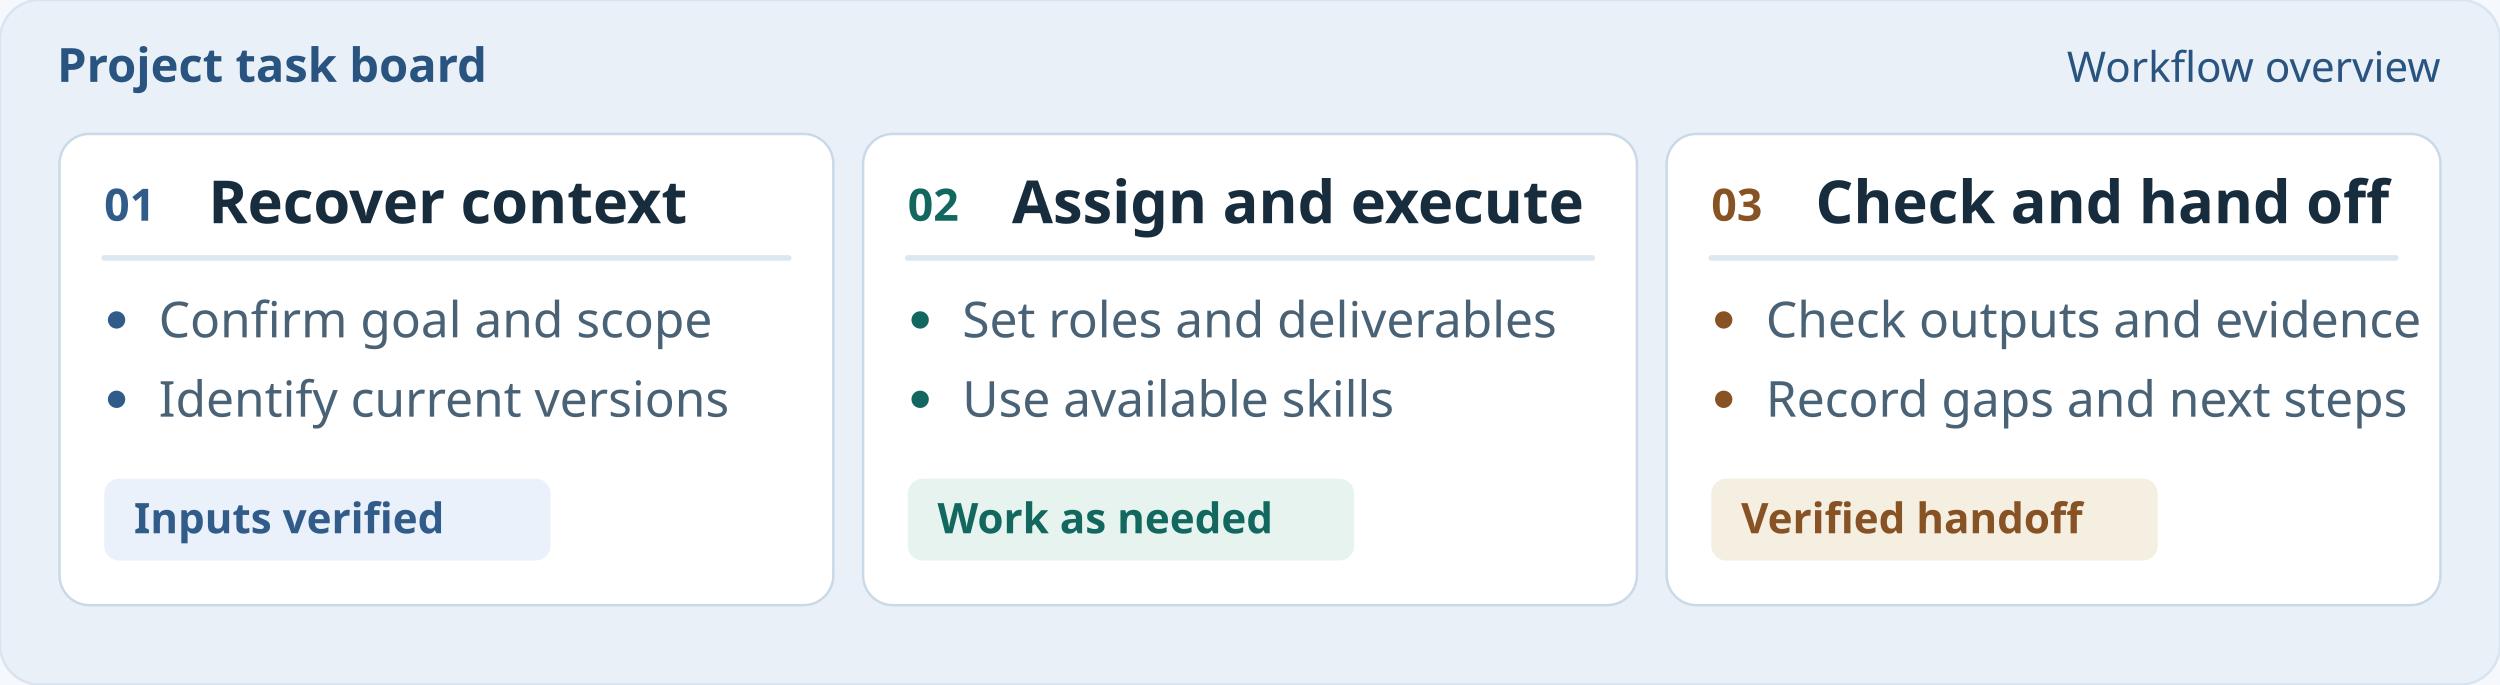
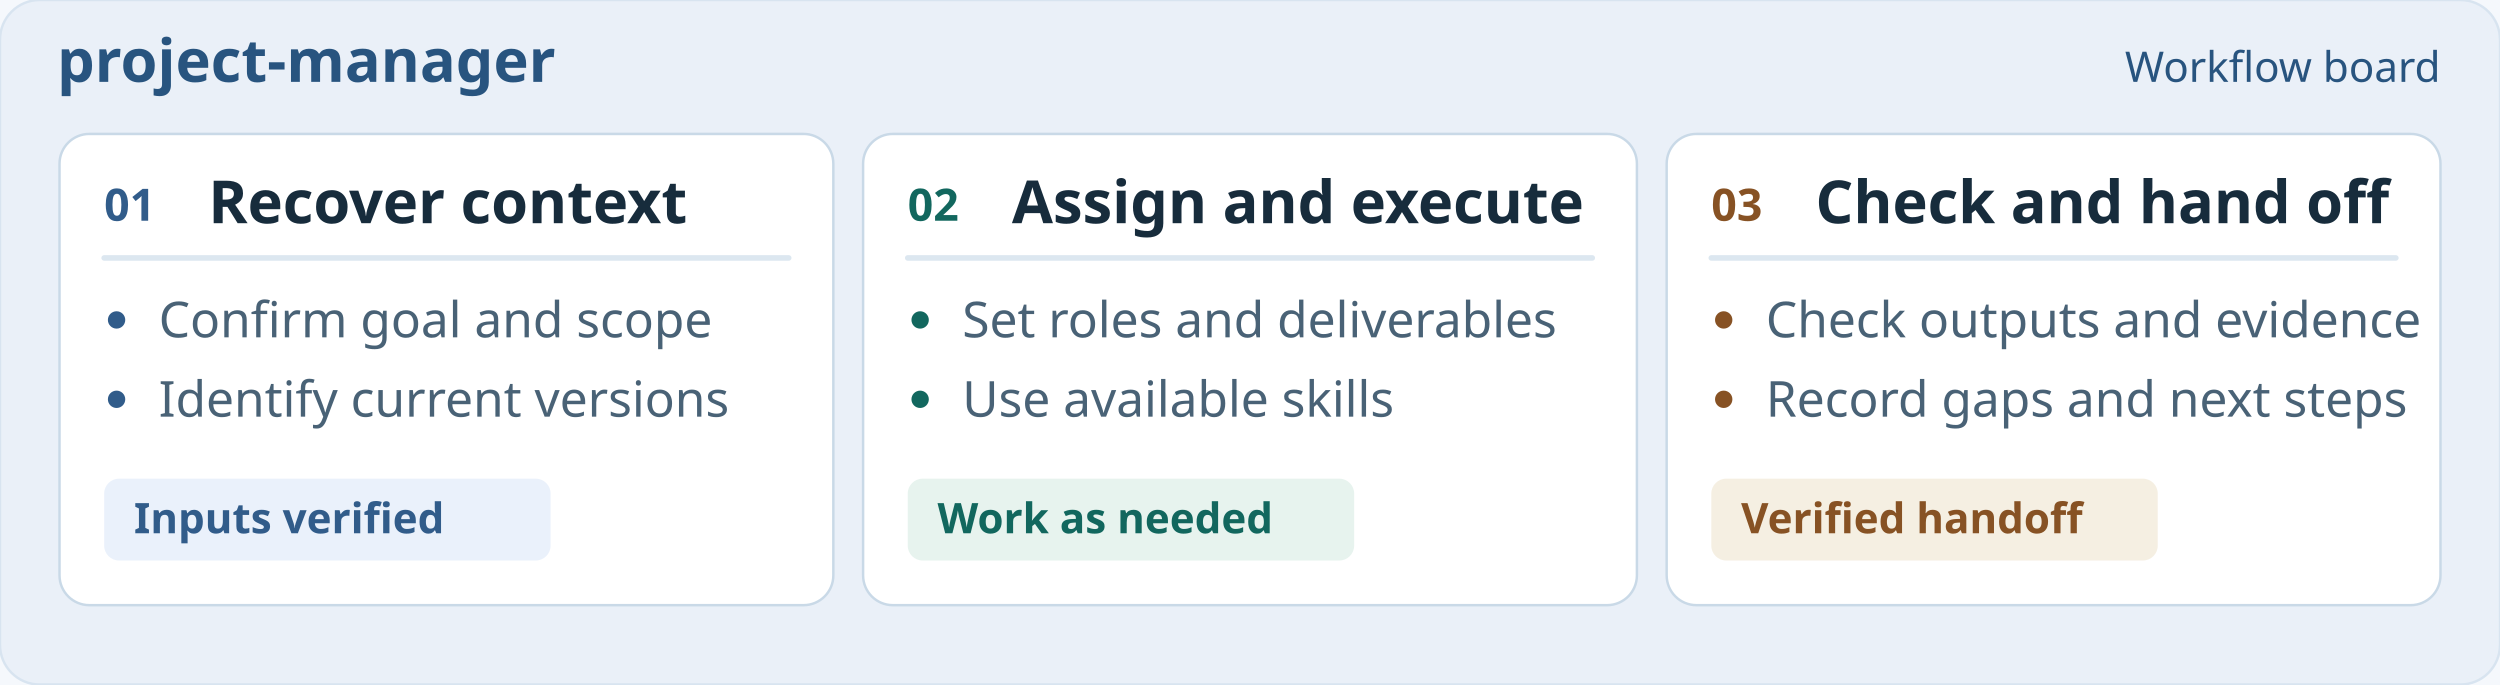
<svg xmlns="http://www.w3.org/2000/svg" width="1008" height="276" viewBox="408 22 1008 276" role="img">
  <defs>
    <marker id="tip" viewBox="0 0 10 10" refX="8" refY="5" markerWidth="5" markerHeight="5" orient="auto-start-reverse">
      <path d="M2 1 L8 5 L2 9" fill="none" stroke="#668C92" stroke-width="1.6" />
    </marker>
  </defs>
  <g font-family="Segoe UI, Microsoft YaHei, sans-serif">
    <rect x="1" y="1" width="1438" height="318" rx="20" fill="#F5F8FC" stroke="#D9E4E8" />
-     <text x="44" y="44" font-size="32" font-weight="730" fill="#172C3C" text-anchor="start">xualab</text>
    <path d="M45 65 H345" fill="none" stroke="#C4D5DE" stroke-width="2.25" stroke-linecap="round" stroke-linejoin="round" />
-     <text x="44" y="96" font-size="16" font-weight="650" fill="#28547F" text-anchor="start">FIRST SKILL · PROJECT MANAGER</text>
-     <text x="44" y="151" font-size="37" font-weight="700" fill="#172C3C" text-anchor="start">任务有负责人</text>
-     <text x="44" y="202" font-size="37" font-weight="700" fill="#172C3C" text-anchor="start">交接有依据</text>
-     <text x="45" y="261" font-size="20" font-weight="400" fill="#496276" text-anchor="start">用同一份任务状态推进工作</text>
    <rect x="408" y="22" width="1008" height="276" rx="16" fill="#EAF0F8" stroke="#D8E4F0" />
-     <text x="431" y="55" font-size="19" font-weight="650" fill="#28547F" text-anchor="start">Project task board</text>
-     <text x="1392" y="55" font-size="17" font-weight="500" fill="#28547F" text-anchor="end">Workflow overview</text>
+     <text x="431" y="55" font-size="24" font-weight="650" fill="#28547F" text-anchor="start">project-manager</text>
+     <text x="1392" y="55" font-size="17" font-weight="500" fill="#28547F" text-anchor="end">Workflow board</text>
    <rect x="432" y="76" width="312" height="190" rx="12" fill="#FFFFFF" stroke="#C9D9E7" />
    <text x="450" y="111" font-size="18" font-weight="650" fill="#315C8A" text-anchor="start">01</text>
    <text x="492" y="112" font-size="24" font-weight="700" fill="#172C3C" text-anchor="start">Recover context</text>
    <path d="M450 126 H726" fill="none" stroke="#DCE7F0" stroke-width="2.25" stroke-linecap="round" stroke-linejoin="round" />
    <circle cx="455" cy="151" r="3.5" fill="#315C8A" />
    <text x="472" y="158" font-size="20" font-weight="500" fill="#496276" text-anchor="start">Confirm goal and scope</text>
    <circle cx="455" cy="183" r="3.5" fill="#315C8A" />
    <text x="472" y="190" font-size="20" font-weight="500" fill="#496276" text-anchor="start">Identify current versions</text>
    <rect x="450" y="215" width="180" height="33" rx="6" fill="#EAF1FB" stroke="none" />
    <text x="462" y="237" font-size="17" font-weight="650" fill="#315C8A" text-anchor="start">Inputs verified</text>
    <rect x="756" y="76" width="312" height="190" rx="12" fill="#FFFFFF" stroke="#C9D9E7" />
    <text x="774" y="111" font-size="18" font-weight="650" fill="#12675E" text-anchor="start">02</text>
    <text x="816" y="112" font-size="24" font-weight="700" fill="#172C3C" text-anchor="start">Assign and execute</text>
    <path d="M774 126 H1050" fill="none" stroke="#DCE7F0" stroke-width="2.25" stroke-linecap="round" stroke-linejoin="round" />
    <circle cx="779" cy="151" r="3.5" fill="#12675E" />
    <text x="796" y="158" font-size="20" font-weight="500" fill="#496276" text-anchor="start">Set roles and deliverables</text>
    <circle cx="779" cy="183" r="3.5" fill="#12675E" />
    <text x="796" y="190" font-size="20" font-weight="500" fill="#496276" text-anchor="start">Use available skills</text>
    <rect x="774" y="215" width="180" height="33" rx="6" fill="#E7F3EE" stroke="none" />
    <text x="786" y="237" font-size="17" font-weight="650" fill="#12675E" text-anchor="start">Work as needed</text>
    <rect x="1080" y="76" width="312" height="190" rx="12" fill="#FFFFFF" stroke="#C9D9E7" />
    <text x="1098" y="111" font-size="18" font-weight="650" fill="#875224" text-anchor="start">03</text>
    <text x="1140" y="112" font-size="24" font-weight="700" fill="#172C3C" text-anchor="start">Check and hand off</text>
    <path d="M1098 126 H1374" fill="none" stroke="#DCE7F0" stroke-width="2.25" stroke-linecap="round" stroke-linejoin="round" />
    <circle cx="1103" cy="151" r="3.5" fill="#875224" />
    <text x="1120" y="158" font-size="20" font-weight="500" fill="#496276" text-anchor="start">Check outputs and evidence</text>
    <circle cx="1103" cy="183" r="3.5" fill="#875224" />
    <text x="1120" y="190" font-size="20" font-weight="500" fill="#496276" text-anchor="start">Record gaps and next steps</text>
    <rect x="1098" y="215" width="180" height="33" rx="6" fill="#F5EFE2" stroke="none" />
    <text x="1110" y="237" font-size="17" font-weight="650" fill="#875224" text-anchor="start">Verified handoff</text>
  </g>
</svg>
